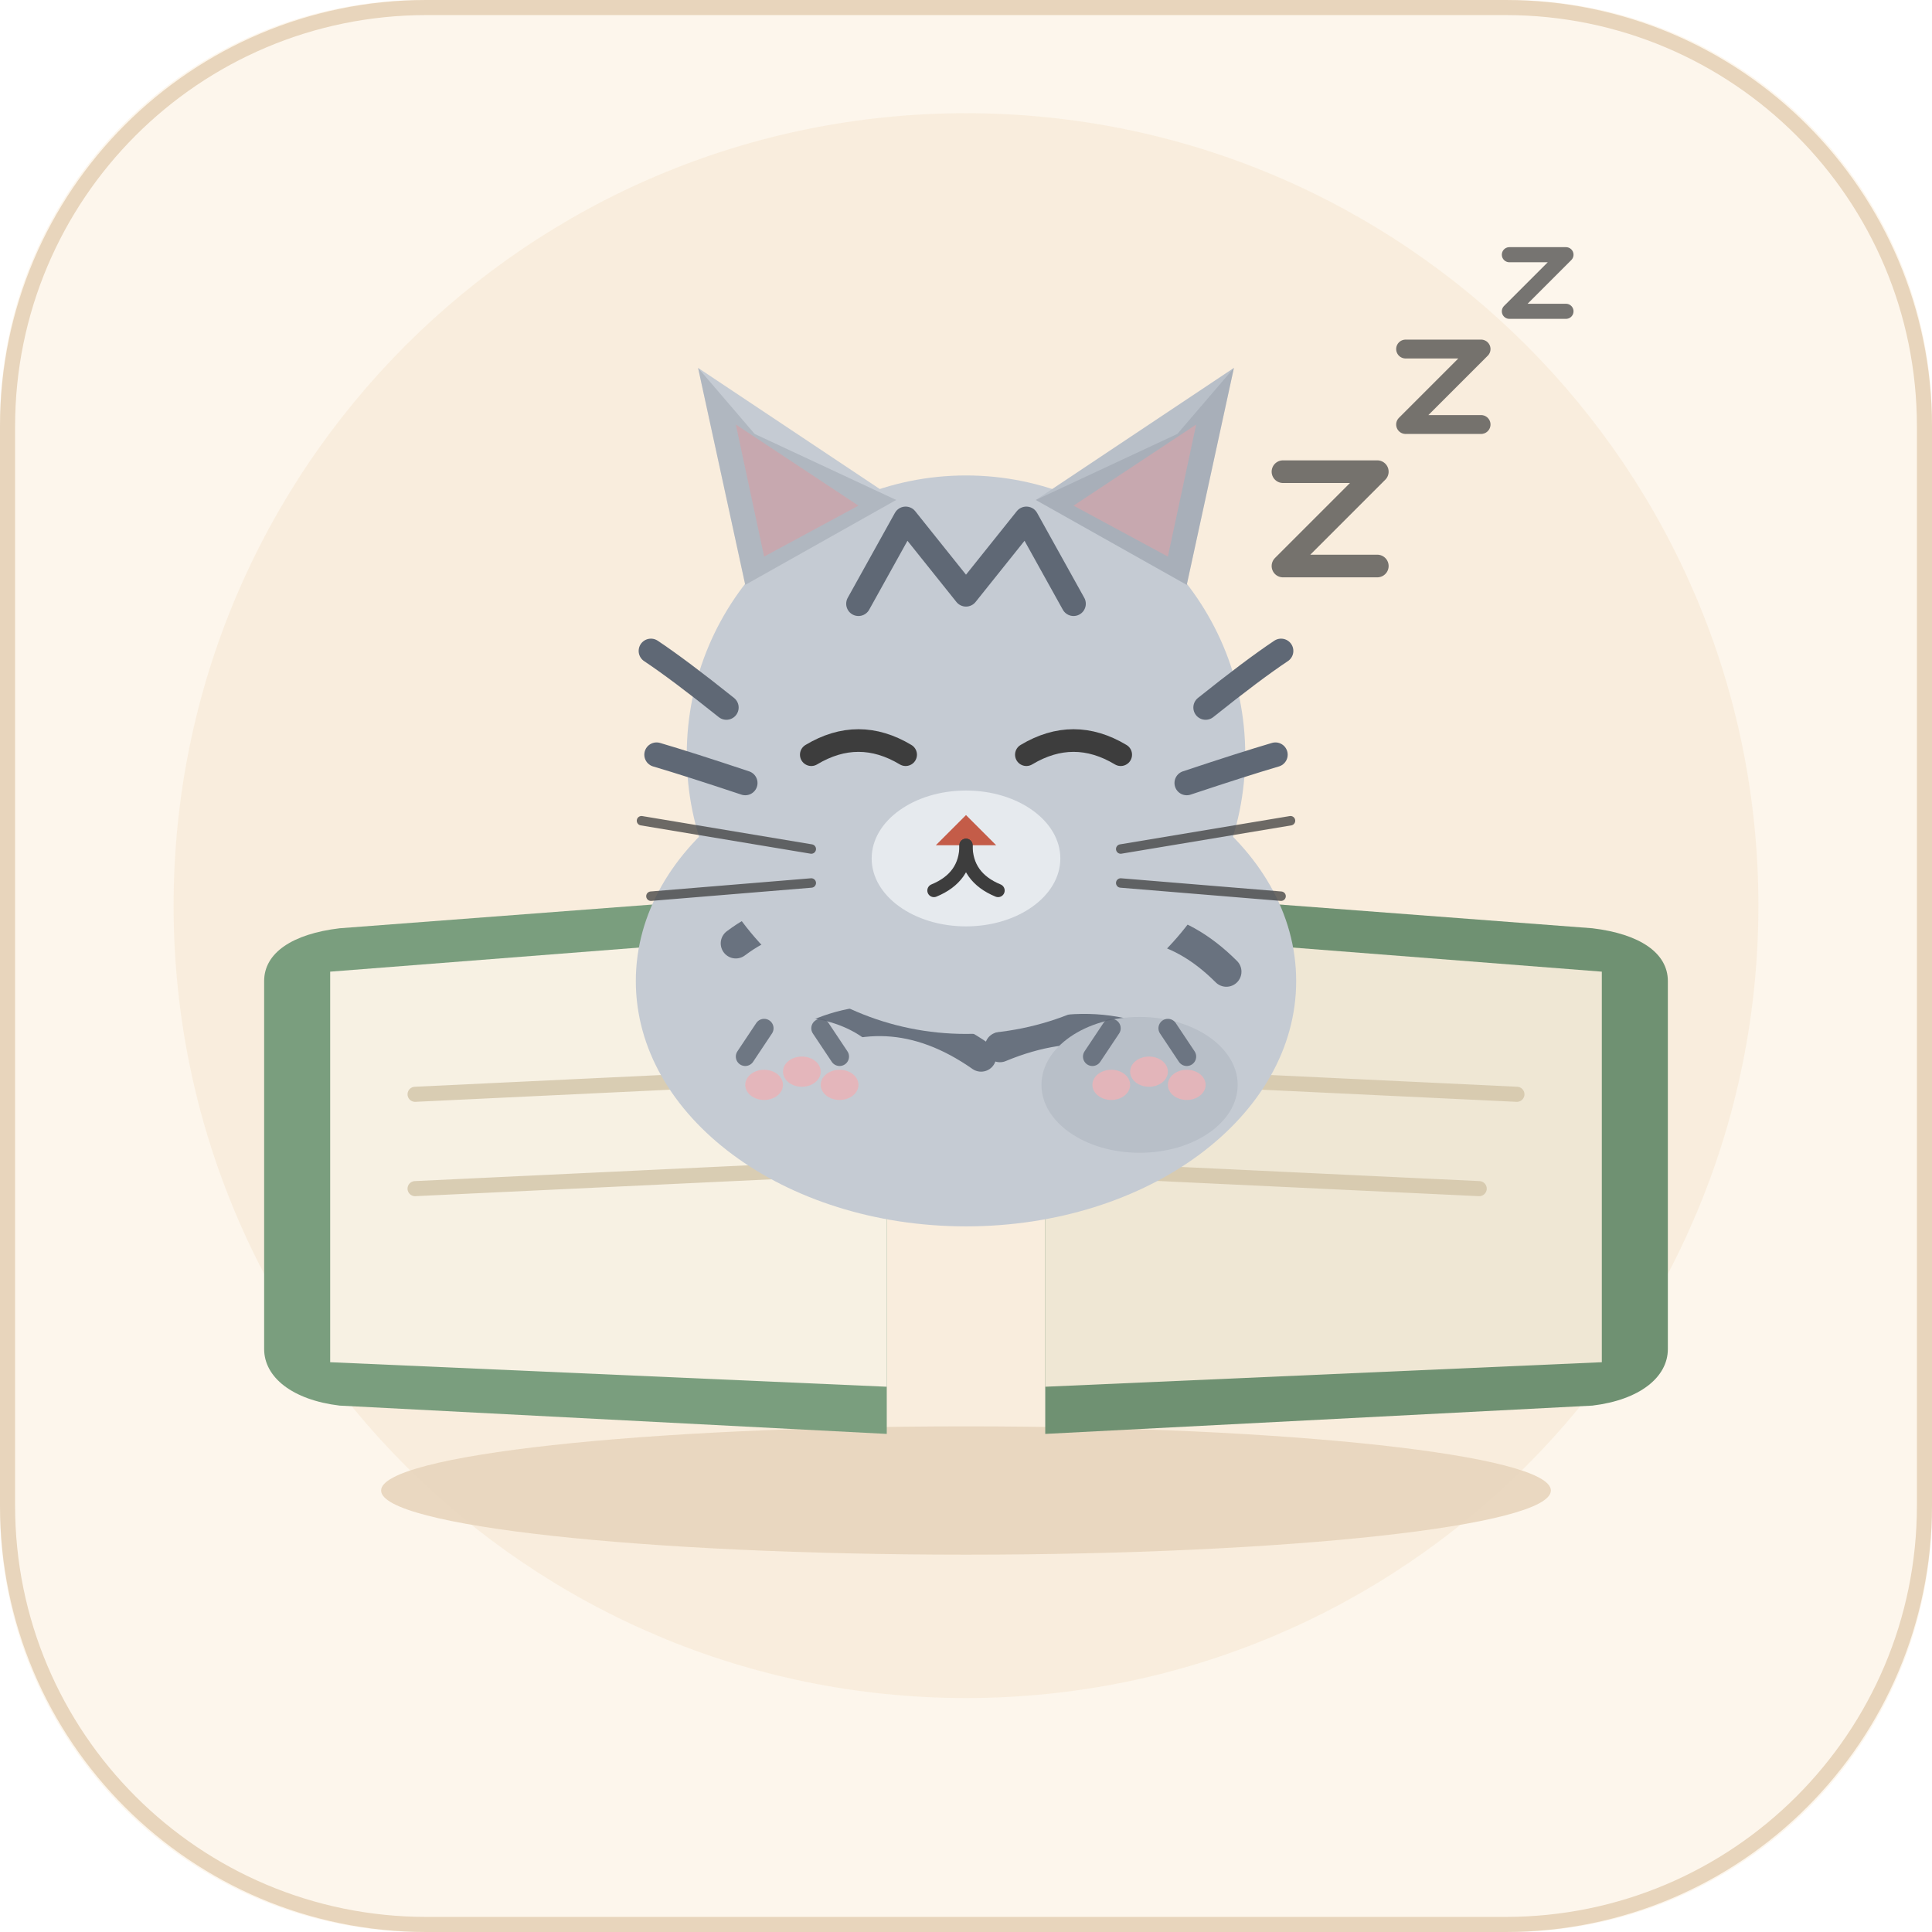
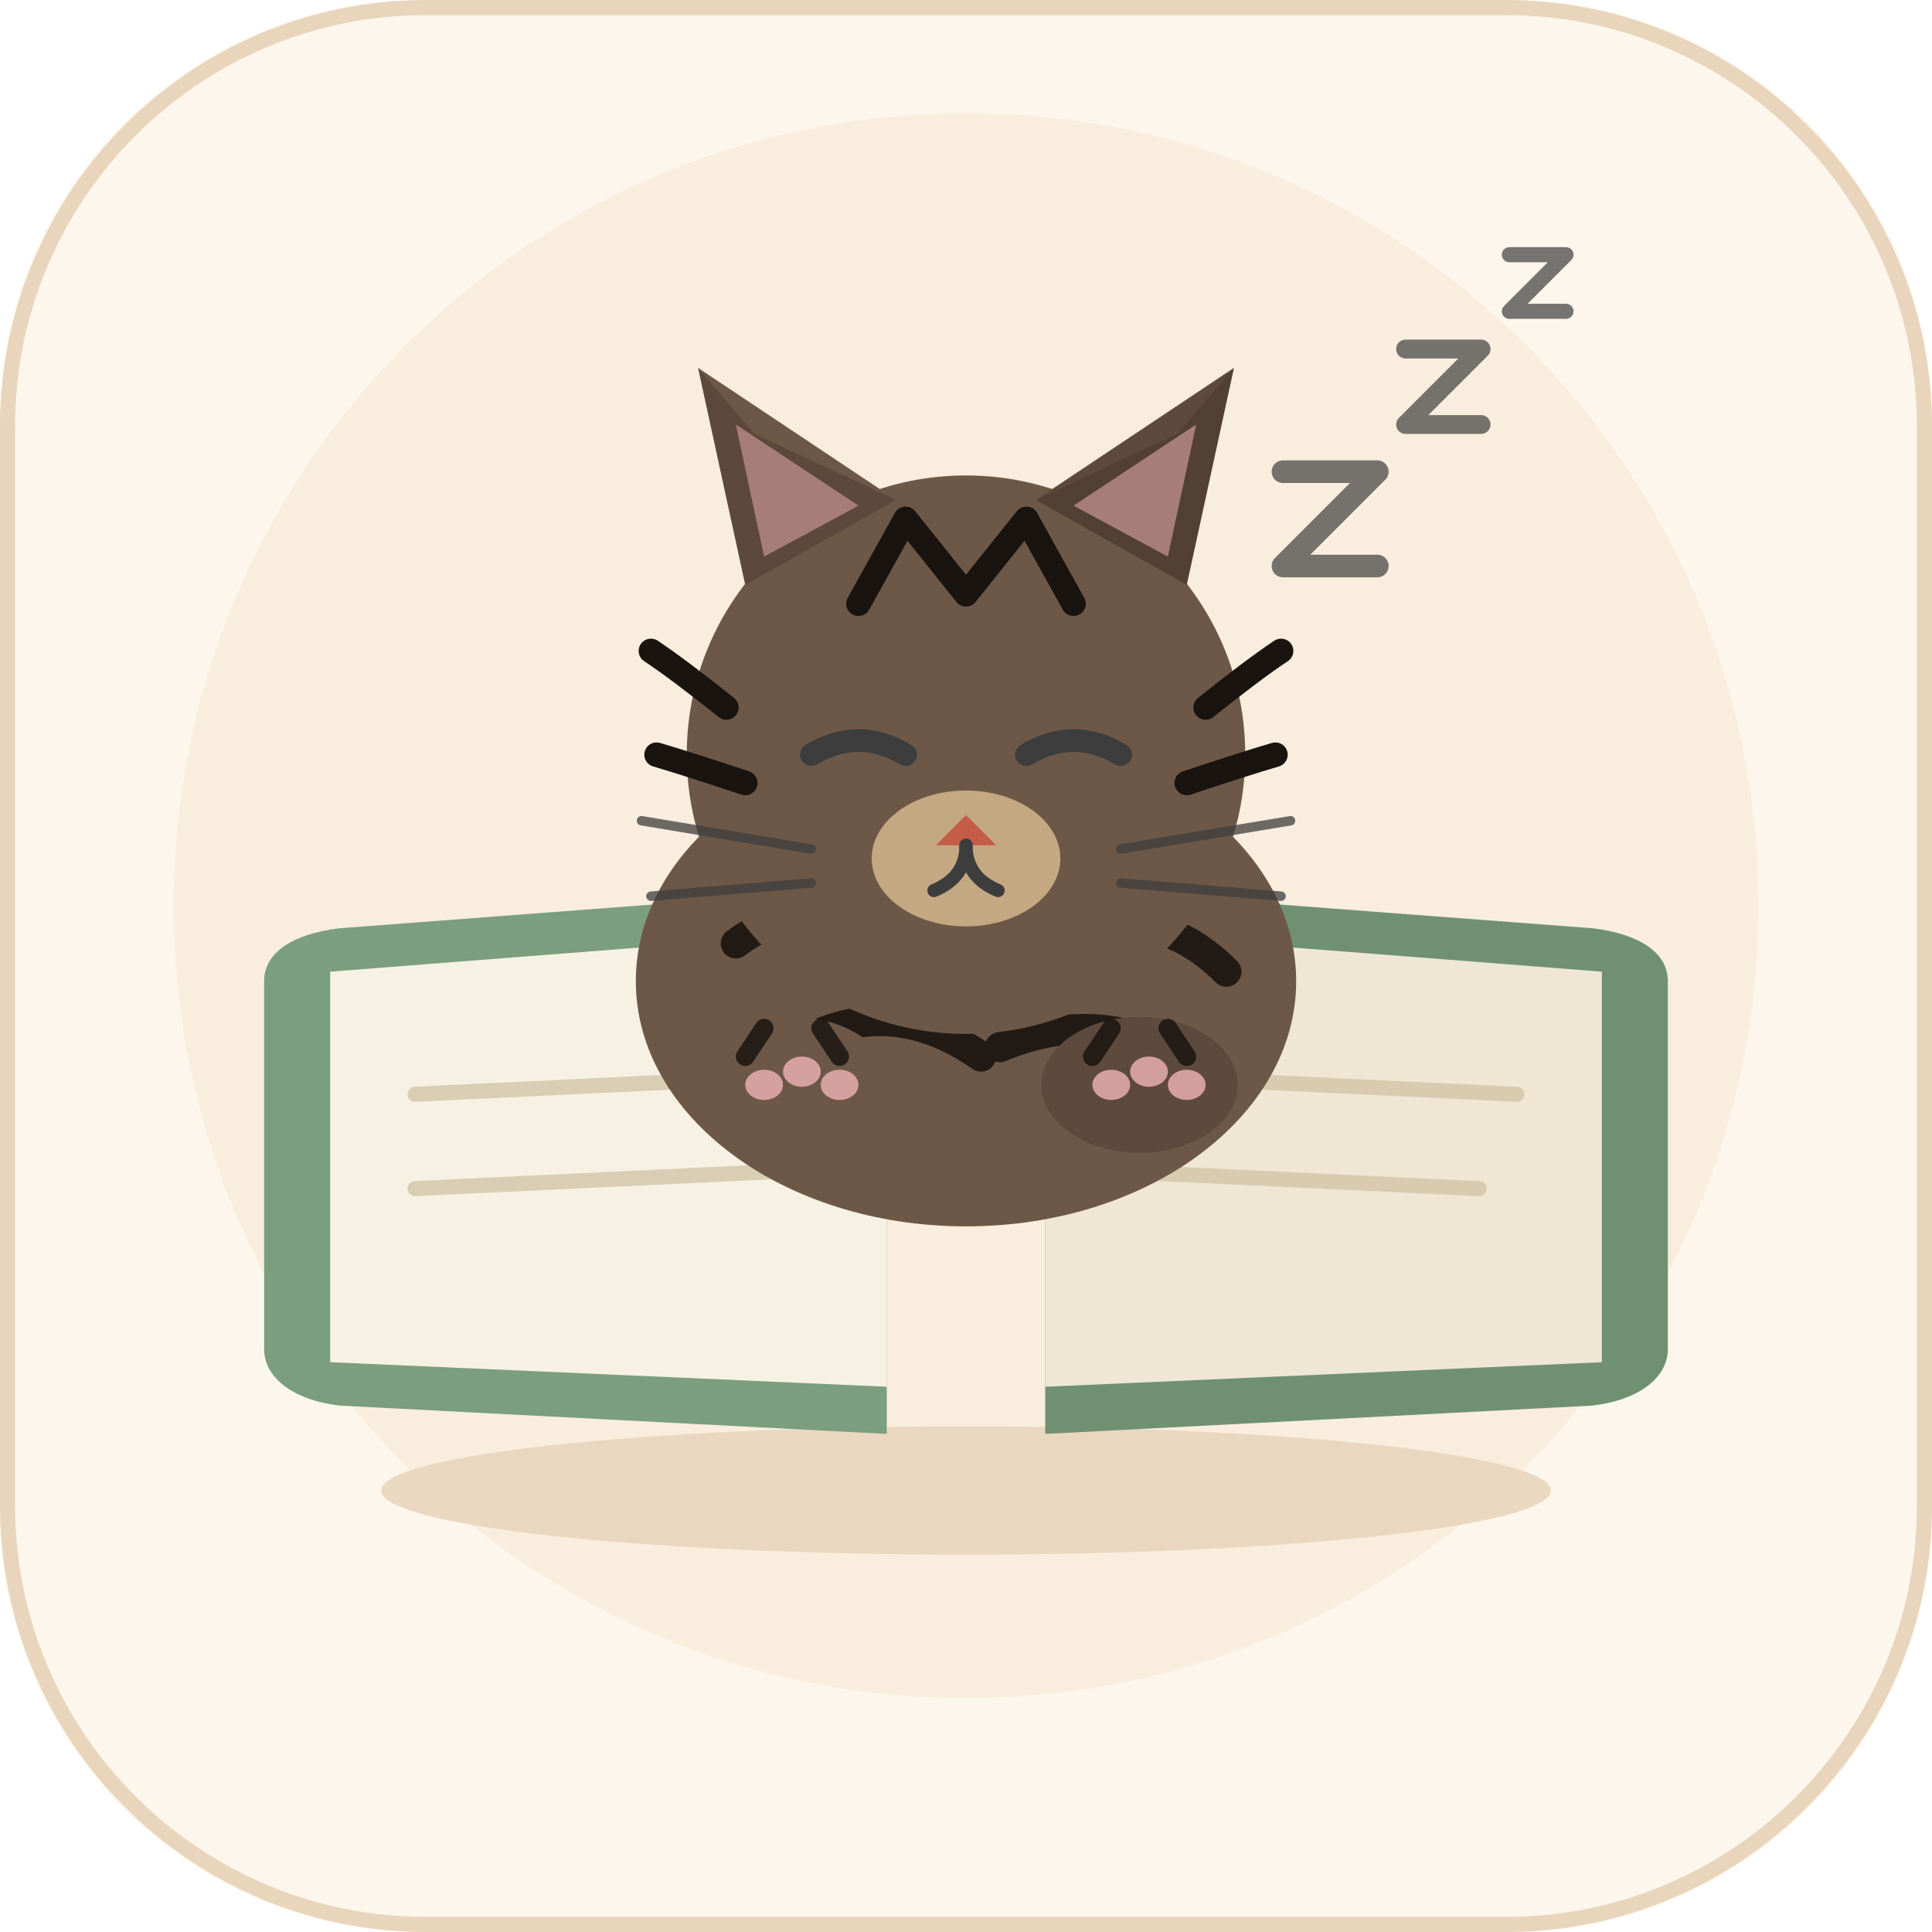
<svg xmlns="http://www.w3.org/2000/svg" viewBox="0 0 1024 1024" width="1024" height="1024">
  <defs>
    <clipPath id="plate">
      <rect x="0" y="0" width="1024" height="1024" rx="224" ry="224" />
    </clipPath>
  </defs>
  <g clip-path="url(#plate)">
    <rect width="1024" height="1024" fill="#FDF6EC" />
    <circle cx="512" cy="480" r="420" fill="#F8EAD7" opacity="0.7" />
    <ellipse cx="512" cy="790" rx="310" ry="34" fill="#E8D5BC" opacity="0.9" />
    <path d="M140 520              C140 505 155 495 180 492              L470 470              L470 760              L180 745              C155 742 140 730 140 715              Z" fill="#7A9E7E" />
    <path d="M884 520              C884 505 869 495 844 492              L554 470              L554 760              L844 745              C869 742 884 730 884 715              Z" fill="#6F9172" />
    <path d="M175 515              L470 492              L470 735              L175 722              Z" fill="#F7F1E3" />
    <path d="M849 515              L554 492              L554 735              L849 722              Z" fill="#EFE7D4" />
    <g stroke="#D2C4A8" stroke-width="8" stroke-linecap="round" opacity="0.8">
      <line x1="220" y1="580" x2="430" y2="570" />
      <line x1="220" y1="630" x2="410" y2="621" />
      <line x1="594" y1="570" x2="804" y2="580" />
      <line x1="594" y1="621" x2="784" y2="630" />
    </g>
-     <ellipse cx="512" cy="520" rx="175" ry="130" fill="#C5CBD3" />
-     <g fill="none" stroke="#5F6875" stroke-width="16" stroke-linecap="round" opacity="0.9">
+     <ellipse cx="512" cy="520" rx="175" ry="130" fill="#6D5848" />
+     <g fill="none" stroke="#1A1410" stroke-width="16" stroke-linecap="round" opacity="0.9">
      <path d="M390 500 Q430 470 470 505" />
      <path d="M420 555 Q470 525 520 560" />
      <path d="M560 500 Q610 475 650 515" />
      <path d="M530 555 Q590 530 640 570" />
    </g>
-     <circle cx="512" cy="400" r="148" fill="#C5CBD3" />
-     <path d="M395 310 L370 195 L475 265 Z" fill="#C5CBD3" />
-     <path d="M629 310 L654 195 L549 265 Z" fill="#B8BFC8" />
-     <path d="M405 295 L390 225 L455 268 Z" fill="#E8B4B8" />
-     <path d="M619 295 L634 225 L569 268 Z" fill="#E8B4B8" />
-     <path d="M370 195 L400 230 L475 265 L395 310 Z" fill="#8A929E" opacity="0.35" />
-     <path d="M654 195 L624 230 L549 265 L629 310 Z" fill="#8A929E" opacity="0.35" />
-     <g fill="none" stroke="#5F6875" stroke-width="13" stroke-linecap="round" stroke-linejoin="round">
+     <circle cx="512" cy="400" r="148" fill="#6D5848" />
+     <path d="M395 310 L370 195 L475 265 Z" fill="#6D5848" />
+     <path d="M629 310 L654 195 L549 265 Z" fill="#5E4A3C" />
+     <path d="M405 295 L390 225 L455 268 Z" fill="#E0A8A8" />
+     <path d="M619 295 L634 225 L569 268 Z" fill="#E0A8A8" />
+     <path d="M370 195 L400 230 L475 265 L395 310 Z" fill="#3D2F26" opacity="0.35" />
+     <path d="M654 195 L624 230 L549 265 L629 310 Z" fill="#3D2F26" opacity="0.35" />
+     <g fill="none" stroke="#1A1410" stroke-width="13" stroke-linecap="round" stroke-linejoin="round">
      <path d="M455 320 L480 275 L512 315 L544 275 L569 320" />
      <path d="M385 375 Q360 355 345 345" />
      <path d="M395 415 Q365 405 348 400" />
      <path d="M639 375 Q664 355 679 345" />
      <path d="M629 415 Q659 405 676 400" />
    </g>
    <path d="M430 400 Q455 385 480 400" fill="none" stroke="#3D3D3D" stroke-width="12" stroke-linecap="round" />
    <path d="M544 400 Q569 385 594 400" fill="none" stroke="#3D3D3D" stroke-width="12" stroke-linecap="round" />
-     <ellipse cx="512" cy="455" rx="50" ry="36" fill="#E6EAEE" />
+     <ellipse cx="512" cy="455" rx="50" ry="36" fill="#C4A882" />
    <path d="M512 432 L528 448 L496 448 Z" fill="#C45C48" />
    <path d="M512 448 Q512 465 495 472" fill="none" stroke="#3D3D3D" stroke-width="7" stroke-linecap="round" />
    <path d="M512 448 Q512 465 529 472" fill="none" stroke="#3D3D3D" stroke-width="7" stroke-linecap="round" />
    <g stroke="#3D3D3D" stroke-width="5" stroke-linecap="round" opacity="0.75">
      <line x1="430" y1="450" x2="340" y2="435" />
      <line x1="430" y1="468" x2="345" y2="475" />
      <line x1="594" y1="450" x2="684" y2="435" />
      <line x1="594" y1="468" x2="679" y2="475" />
    </g>
-     <ellipse cx="420" cy="575" rx="52" ry="36" fill="#C5CBD3" />
-     <ellipse cx="604" cy="575" rx="52" ry="36" fill="#B8BFC8" />
-     <g fill="none" stroke="#5F6875" stroke-width="10" stroke-linecap="round" opacity="0.85">
+     <ellipse cx="420" cy="575" rx="52" ry="36" fill="#6D5848" />
+     <ellipse cx="604" cy="575" rx="52" ry="36" fill="#5E4A3C" />
+     <g fill="none" stroke="#1A1410" stroke-width="10" stroke-linecap="round" opacity="0.85">
      <path d="M395 560 L405 545" />
      <path d="M445 560 L435 545" />
      <path d="M579 560 L589 545" />
      <path d="M629 560 L619 545" />
    </g>
-     <g fill="#E8B4B8" opacity="0.9">
+     <g fill="#E0A8A8" opacity="0.9">
      <ellipse cx="405" cy="575" rx="10" ry="8" />
      <ellipse cx="425" cy="568" rx="10" ry="8" />
      <ellipse cx="445" cy="575" rx="10" ry="8" />
      <ellipse cx="589" cy="575" rx="10" ry="8" />
      <ellipse cx="609" cy="568" rx="10" ry="8" />
      <ellipse cx="629" cy="575" rx="10" ry="8" />
    </g>
    <g fill="#3D3D3D" opacity="0.7">
      <path d="M680 250 L730 250 L680 300 L730 300" fill="none" stroke="#3D3D3D" stroke-width="12" stroke-linecap="round" stroke-linejoin="round" />
      <path d="M745 185 L785 185 L745 225 L785 225" fill="none" stroke="#3D3D3D" stroke-width="10" stroke-linecap="round" stroke-linejoin="round" />
      <path d="M800 135 L830 135 L800 165 L830 165" fill="none" stroke="#3D3D3D" stroke-width="8" stroke-linecap="round" stroke-linejoin="round" />
    </g>
  </g>
  <rect x="4" y="4" width="1016" height="1016" rx="222" ry="222" fill="none" stroke="#E8D5BC" stroke-width="8" />
</svg>
